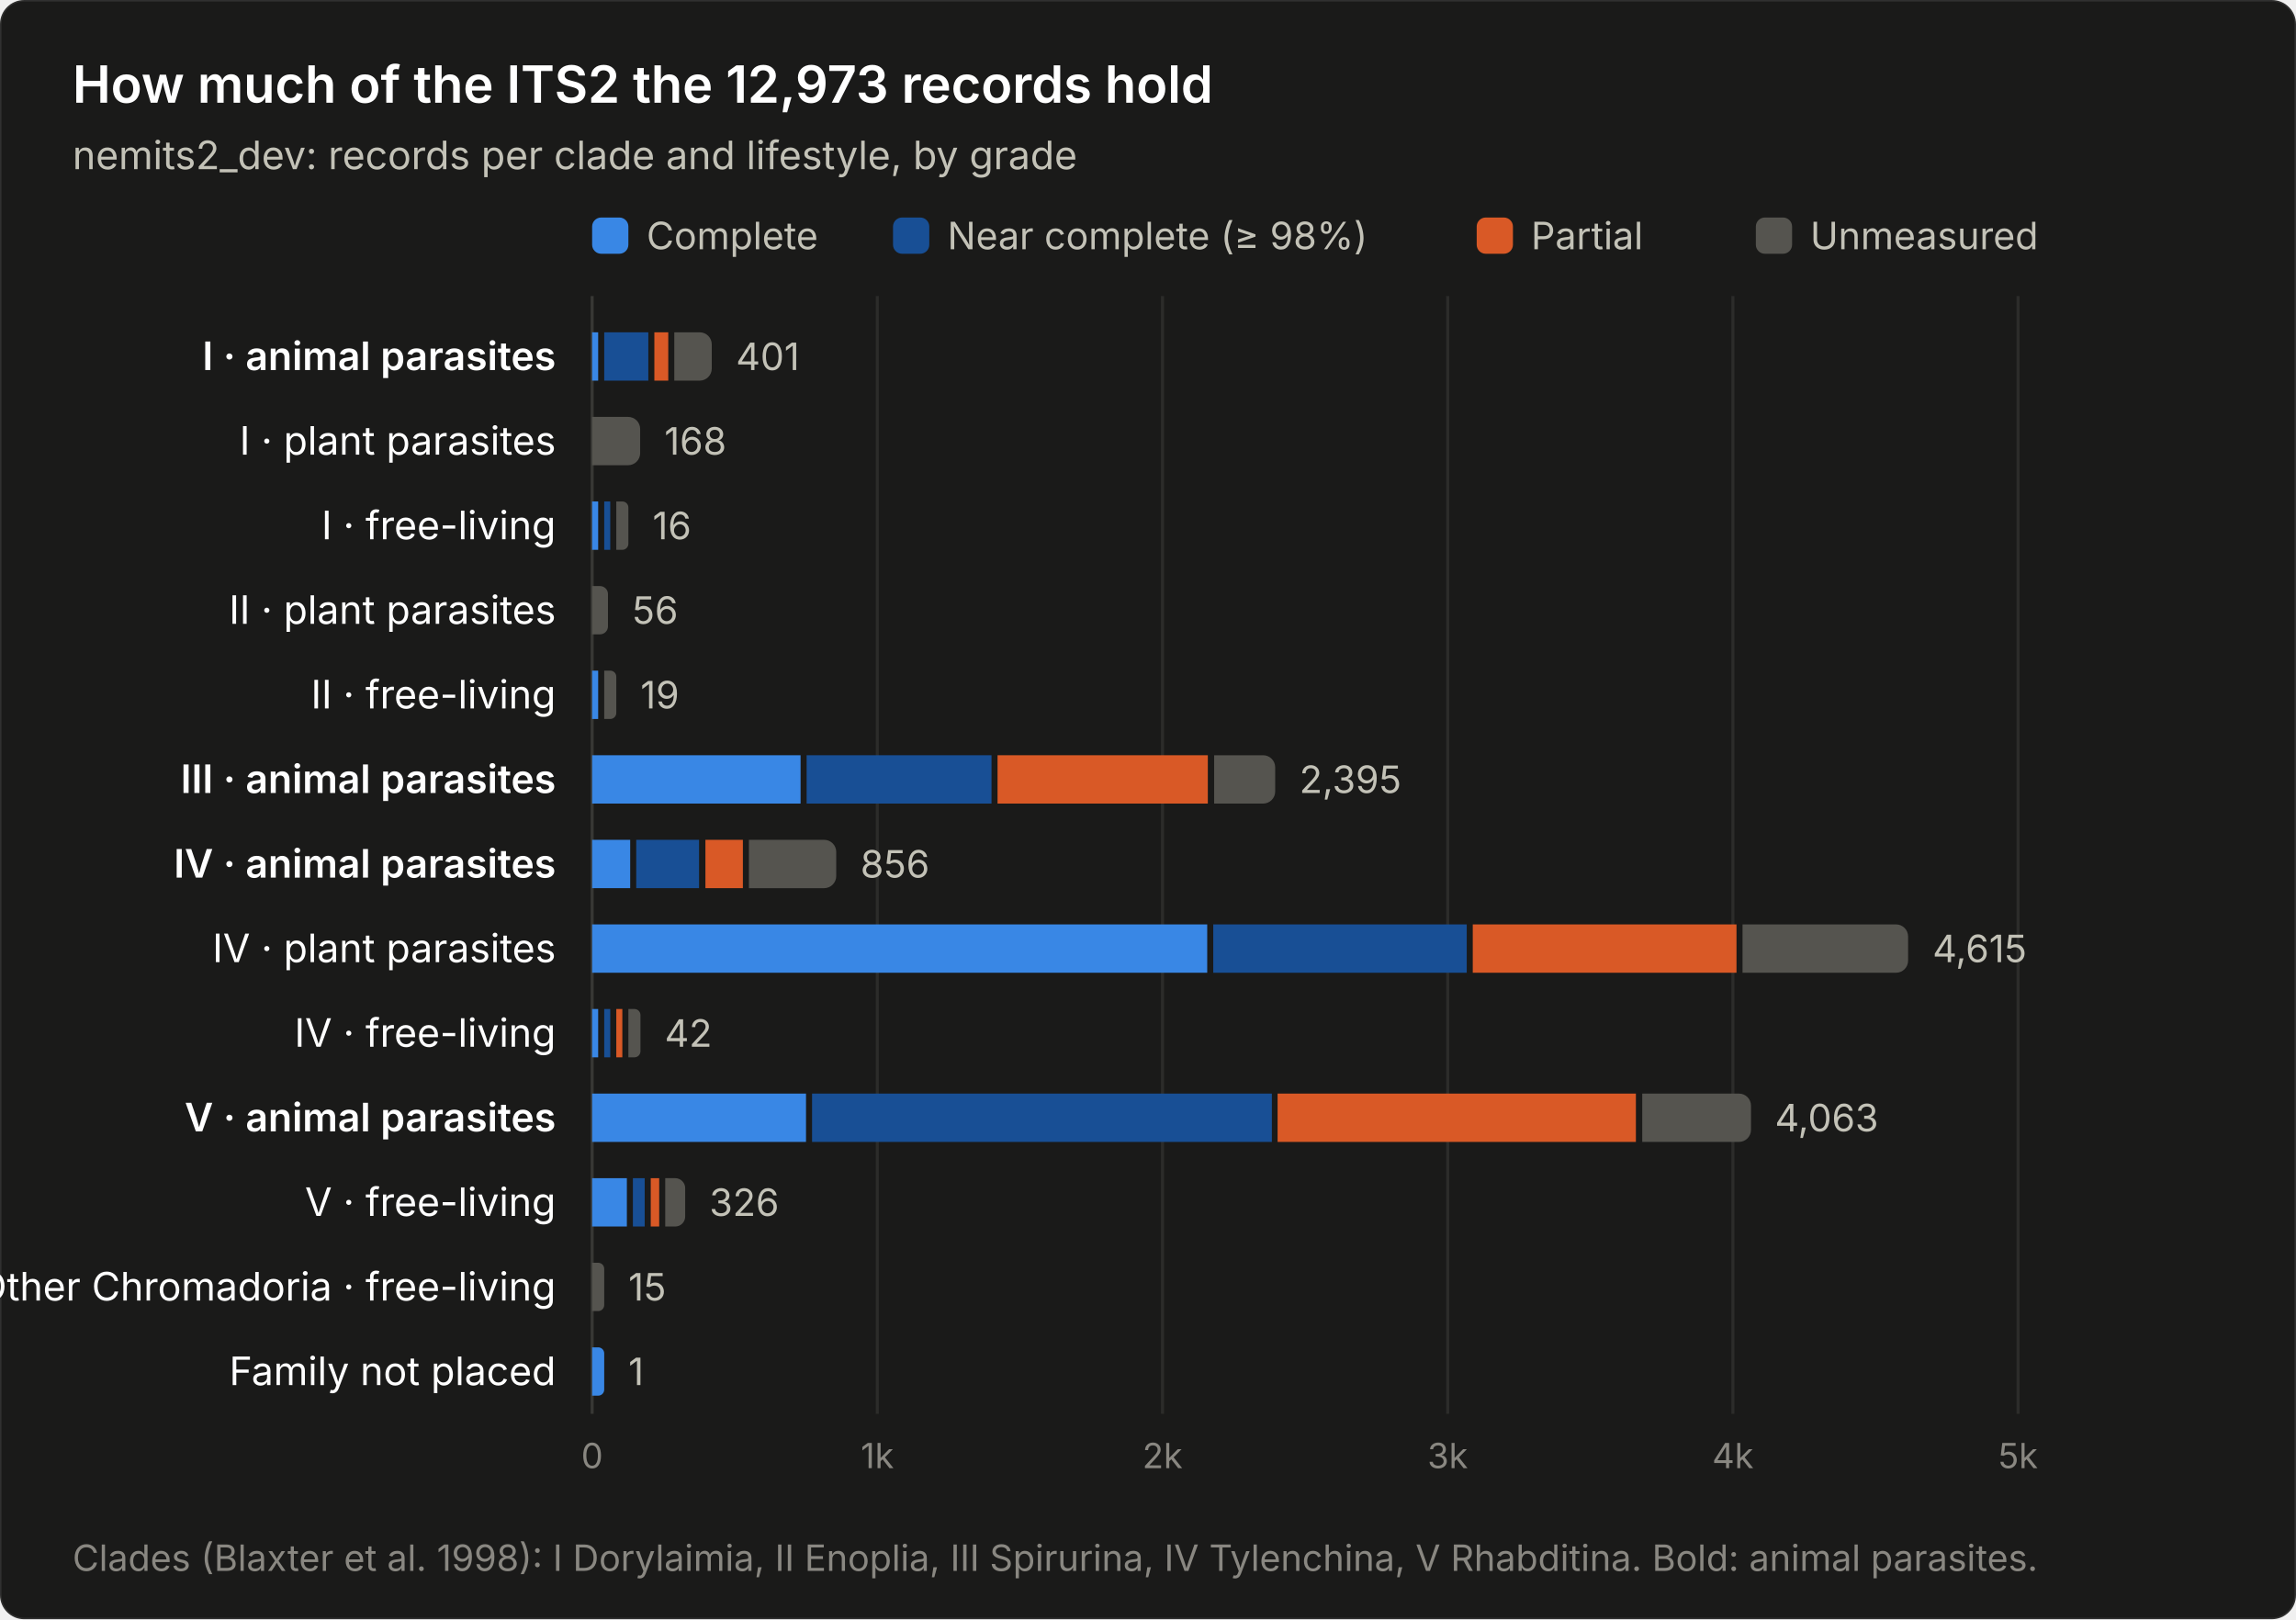
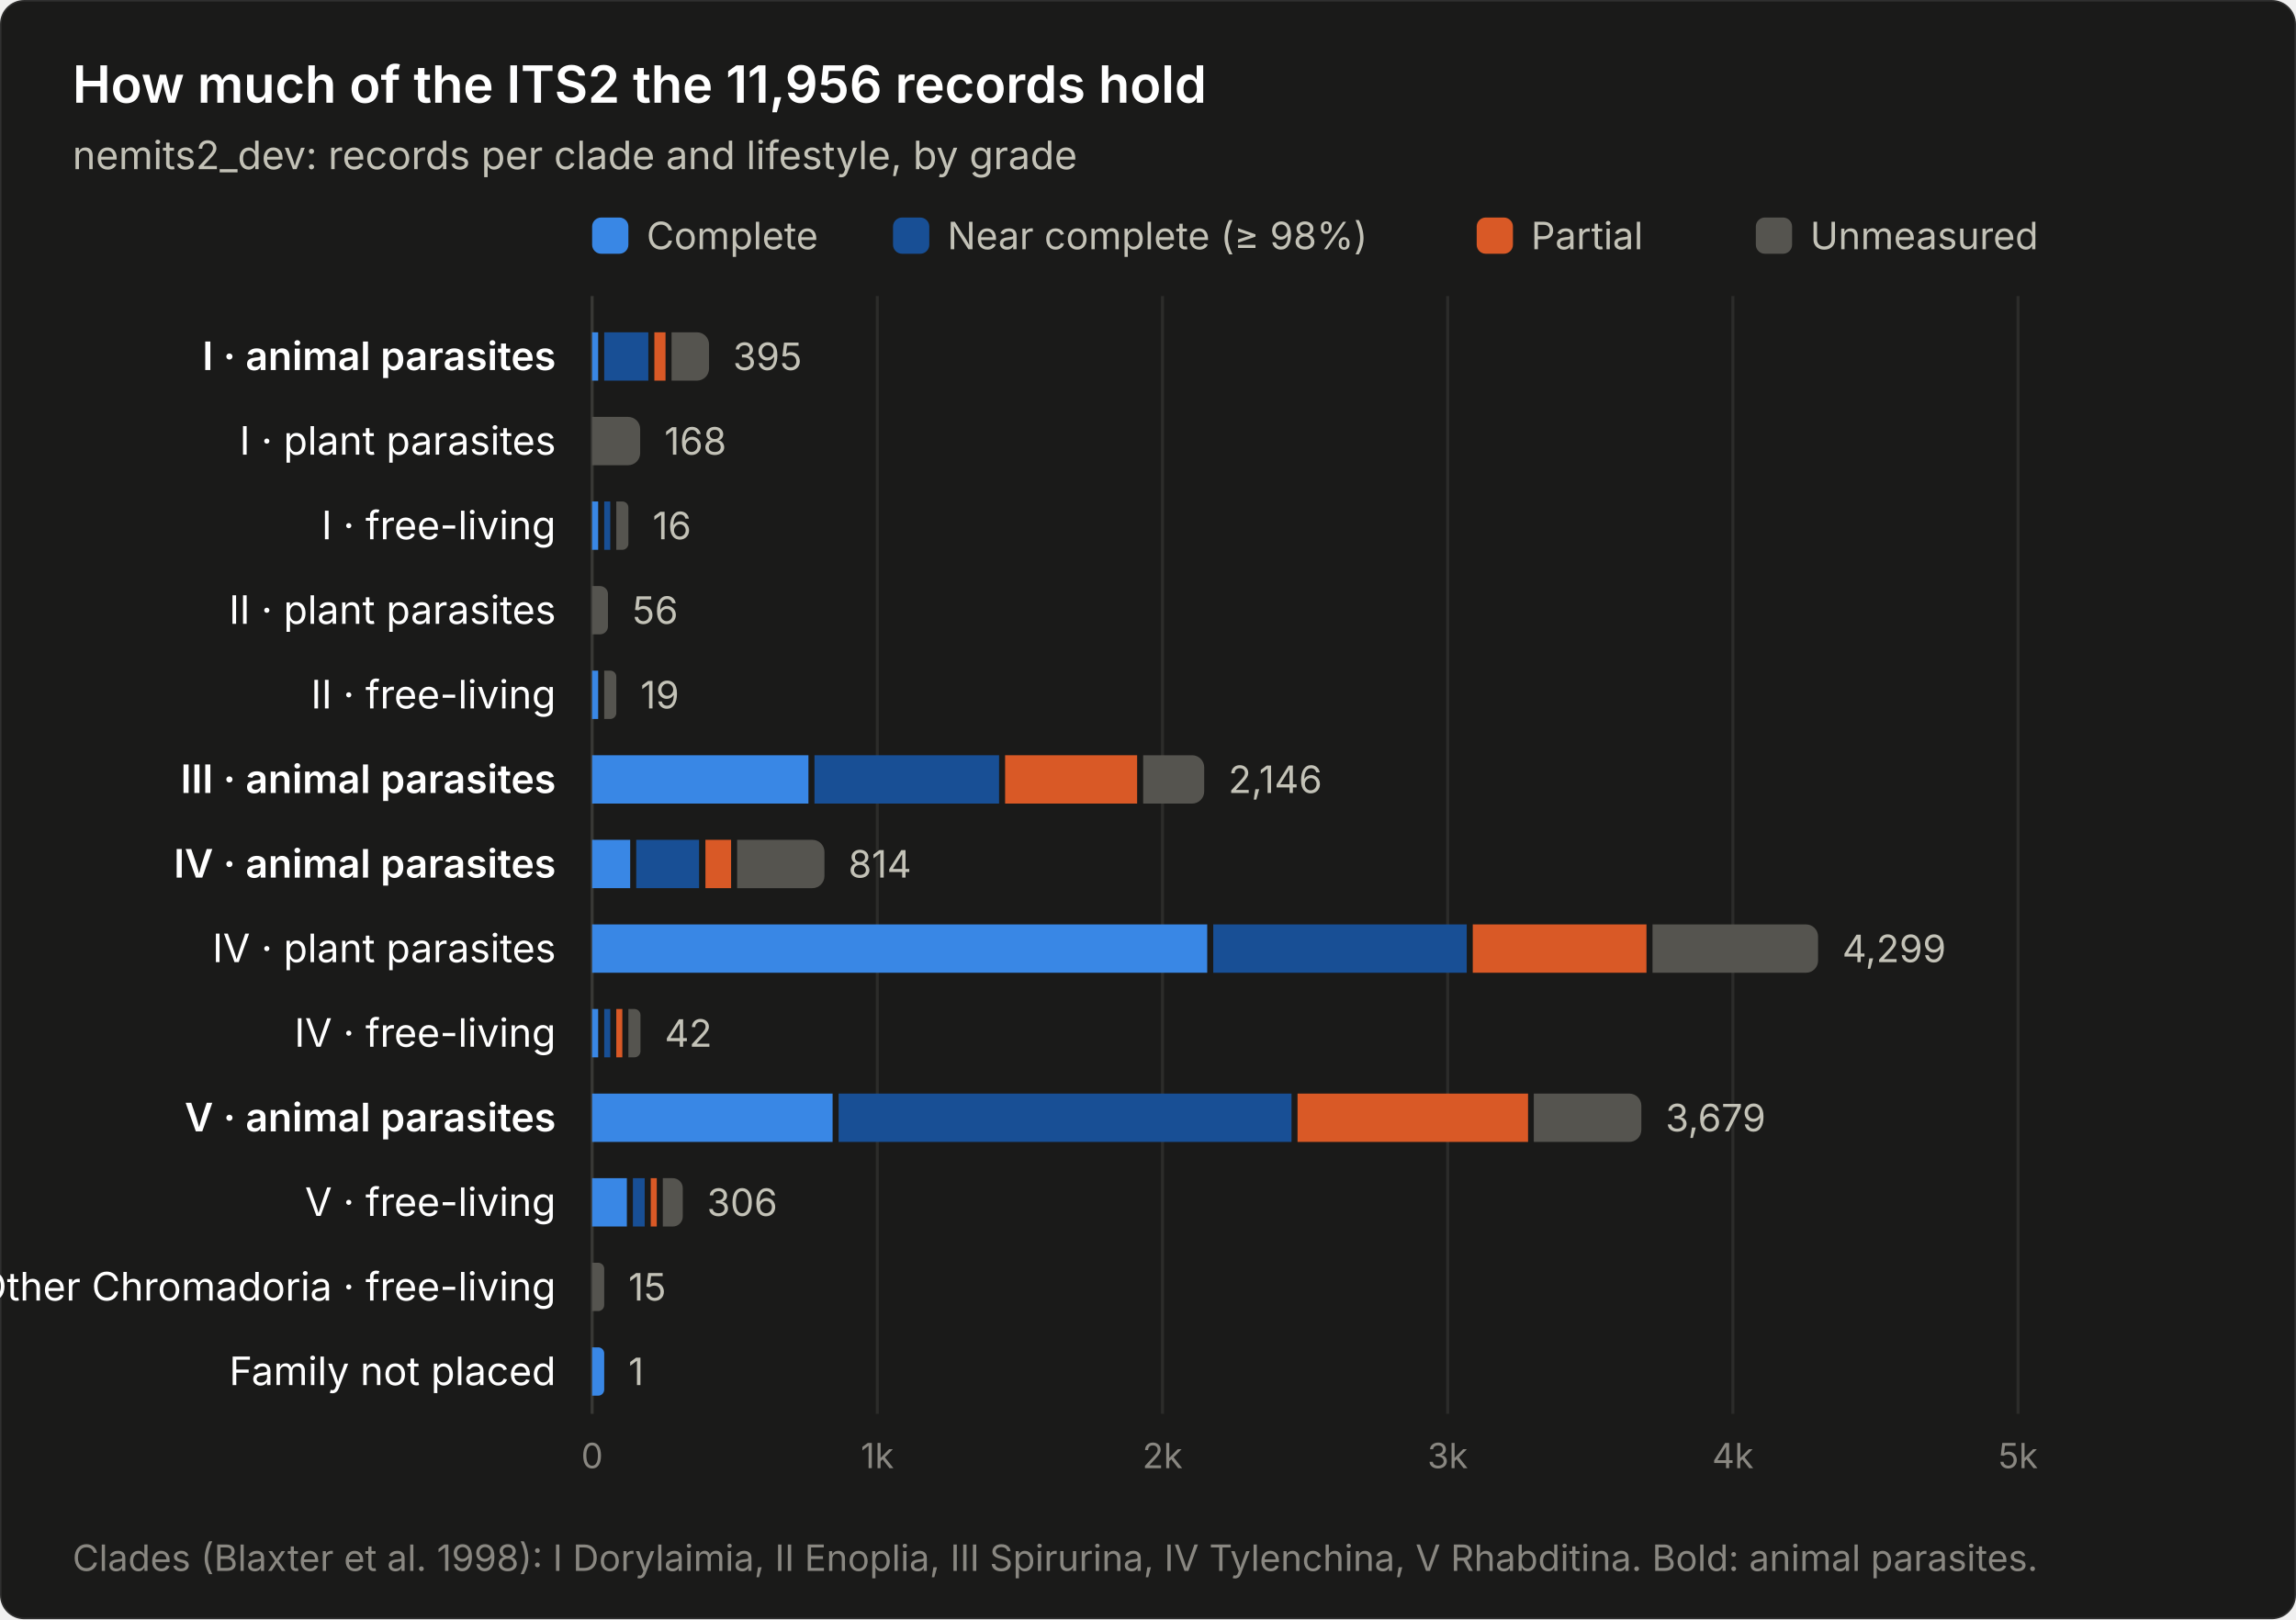
- <svg xmlns="http://www.w3.org/2000/svg" width="760" height="536" viewBox="0 0 760 536" font-family="system-ui, -apple-system, &quot;Segoe UI&quot;, sans-serif" role="img" aria-label="How much of the ITS2 the 12,973 records hold">
+ <svg xmlns="http://www.w3.org/2000/svg" width="760" height="536" viewBox="0 0 760 536" font-family="system-ui, -apple-system, &quot;Segoe UI&quot;, sans-serif" role="img" aria-label="How much of the ITS2 the 11,956 records hold">
  <rect width="760" height="536" rx="8" fill="#1a1a19" stroke="rgba(255,255,255,0.10)" />
-   <text x="24" y="34" font-size="17" font-weight="600" fill="#ffffff">How much of the ITS2 the 12,973 records hold</text>
+   <text x="24" y="34" font-size="17" font-weight="600" fill="#ffffff">How much of the ITS2 the 11,956 records hold</text>
  <text x="24" y="56" font-size="13" fill="#c3c2b7">nemits2_dev: records per clade and lifestyle, by grade</text>
  <rect x="196" y="72" width="12" height="12" rx="3" fill="#3987e5" />
  <text x="214" y="82.5" font-size="12.5" fill="#c3c2b7">Complete</text>
  <rect x="295.6" y="72" width="12" height="12" rx="3" fill="#184f95" />
  <text x="313.6" y="82.5" font-size="12.5" fill="#c3c2b7">Near complete (≥ 98%)</text>
  <rect x="488.8" y="72" width="12" height="12" rx="3" fill="#d95926" />
  <text x="506.8" y="82.5" font-size="12.5" fill="#c3c2b7">Partial</text>
  <rect x="581.2" y="72" width="12" height="12" rx="3" fill="#55544f" />
  <text x="599.2" y="82.5" font-size="12.5" fill="#c3c2b7">Unmeasured</text>
  <line x1="196.0" y1="98" x2="196.0" y2="468" stroke="#383835" stroke-width="1" />
  <text x="196.0" y="486" font-size="11.5" fill="#898781" text-anchor="middle" font-variant-numeric="tabular-nums">0</text>
  <line x1="290.4" y1="98" x2="290.4" y2="468" stroke="#2c2c2a" stroke-width="1" />
  <text x="290.4" y="486" font-size="11.5" fill="#898781" text-anchor="middle" font-variant-numeric="tabular-nums">1k</text>
  <line x1="384.8" y1="98" x2="384.8" y2="468" stroke="#2c2c2a" stroke-width="1" />
  <text x="384.8" y="486" font-size="11.5" fill="#898781" text-anchor="middle" font-variant-numeric="tabular-nums">2k</text>
  <line x1="479.2" y1="98" x2="479.2" y2="468" stroke="#2c2c2a" stroke-width="1" />
  <text x="479.2" y="486" font-size="11.5" fill="#898781" text-anchor="middle" font-variant-numeric="tabular-nums">3k</text>
  <line x1="573.6" y1="98" x2="573.6" y2="468" stroke="#2c2c2a" stroke-width="1" />
  <text x="573.6" y="486" font-size="11.5" fill="#898781" text-anchor="middle" font-variant-numeric="tabular-nums">4k</text>
  <line x1="668.0" y1="98" x2="668.0" y2="468" stroke="#2c2c2a" stroke-width="1" />
  <text x="668.0" y="486" font-size="11.5" fill="#898781" text-anchor="middle" font-variant-numeric="tabular-nums">5k</text>
  <text x="184" y="122.5" font-size="13" font-weight="600" fill="#ffffff" text-anchor="end">I · animal parasites</text>
  <rect x="196.0" y="110.0" width="2.0" height="16" fill="#3987e5" />
  <rect x="200.0" y="110.0" width="14.6" height="16" fill="#184f95" />
-   <rect x="216.6" y="110.0" width="4.6" height="16" fill="#d95926" />
-   <path d="M223.2,110.0 h8.4 a4,4 0 0 1 4,4 v8.0 a4,4 0 0 1 -4,4 h-8.4 z" fill="#55544f" />
-   <text x="243.6" y="122.5" font-size="12.5" fill="#c3c2b7" font-variant-numeric="tabular-nums">401</text>
+   <rect x="216.6" y="110.0" width="3.7" height="16" fill="#d95926" />
+   <path d="M222.3,110.0 h8.4 a4,4 0 0 1 4,4 v8.0 a4,4 0 0 1 -4,4 h-8.4 z" fill="#55544f" />
+   <text x="242.6" y="122.5" font-size="12.5" fill="#c3c2b7" font-variant-numeric="tabular-nums">395</text>
  <text x="184" y="150.5" font-size="13" font-weight="400" fill="#ffffff" text-anchor="end">I · plant parasites</text>
  <path d="M196.0,138.0 h11.9 a4,4 0 0 1 4,4 v8.0 a4,4 0 0 1 -4,4 h-11.9 z" fill="#55544f" />
  <text x="219.9" y="150.5" font-size="12.5" fill="#c3c2b7" font-variant-numeric="tabular-nums">168</text>
  <text x="184" y="178.5" font-size="13" font-weight="400" fill="#ffffff" text-anchor="end">I · free-living</text>
  <rect x="196.0" y="166.0" width="2.0" height="16" fill="#3987e5" />
  <rect x="200.0" y="166.0" width="2.0" height="16" fill="#184f95" />
  <path d="M204.0,166.0 h2.0 a2.0,2.0 0 0 1 2.0,2.0 v12.0 a2.0,2.0 0 0 1 -2.0,2.0 h-2.0 z" fill="#55544f" />
  <text x="216.0" y="178.5" font-size="12.5" fill="#c3c2b7" font-variant-numeric="tabular-nums">16</text>
  <text x="184" y="206.5" font-size="13" font-weight="400" fill="#ffffff" text-anchor="end">II · plant parasites</text>
  <path d="M196.0,194.0 h2.6 a2.643,2.643 0 0 1 2.643,2.643 v10.7 a2.643,2.643 0 0 1 -2.643,2.643 h-2.6 z" fill="#55544f" />
  <text x="209.3" y="206.5" font-size="12.5" fill="#c3c2b7" font-variant-numeric="tabular-nums">56</text>
  <text x="184" y="234.5" font-size="13" font-weight="400" fill="#ffffff" text-anchor="end">II · free-living</text>
  <rect x="196.0" y="222.0" width="2.0" height="16" fill="#3987e5" />
  <path d="M200.0,222.0 h2.0 a2.0,2.0 0 0 1 2.0,2.0 v12.0 a2.0,2.0 0 0 1 -2.0,2.0 h-2.0 z" fill="#55544f" />
  <text x="212.0" y="234.5" font-size="12.5" fill="#c3c2b7" font-variant-numeric="tabular-nums">19</text>
  <text x="184" y="262.5" font-size="13" font-weight="600" fill="#ffffff" text-anchor="end">III · animal parasites</text>
-   <rect x="196.0" y="250.0" width="69.0" height="16" fill="#3987e5" />
-   <rect x="267.0" y="250.0" width="61.2" height="16" fill="#184f95" />
-   <rect x="330.2" y="250.0" width="69.6" height="16" fill="#d95926" />
-   <path d="M401.9,250.0 h16.2 a4,4 0 0 1 4,4 v8.0 a4,4 0 0 1 -4,4 h-16.2 z" fill="#55544f" />
-   <text x="430.1" y="262.5" font-size="12.5" fill="#c3c2b7" font-variant-numeric="tabular-nums">2,395</text>
+   <rect x="196.0" y="250.0" width="71.6" height="16" fill="#3987e5" />
+   <rect x="269.6" y="250.0" width="61.1" height="16" fill="#184f95" />
+   <rect x="332.7" y="250.0" width="43.7" height="16" fill="#d95926" />
+   <path d="M378.4,250.0 h16.2 a4,4 0 0 1 4,4 v8.0 a4,4 0 0 1 -4,4 h-16.2 z" fill="#55544f" />
+   <text x="406.6" y="262.5" font-size="12.5" fill="#c3c2b7" font-variant-numeric="tabular-nums">2,146</text>
  <text x="184" y="290.5" font-size="13" font-weight="600" fill="#ffffff" text-anchor="end">IV · animal parasites</text>
  <rect x="196.0" y="278.0" width="12.6" height="16" fill="#3987e5" />
  <rect x="210.6" y="278.0" width="20.8" height="16" fill="#184f95" />
-   <rect x="233.5" y="278.0" width="12.4" height="16" fill="#d95926" />
-   <path d="M247.9,278.0 h24.9 a4,4 0 0 1 4,4 v8.0 a4,4 0 0 1 -4,4 h-24.9 z" fill="#55544f" />
-   <text x="284.8" y="290.5" font-size="12.5" fill="#c3c2b7" font-variant-numeric="tabular-nums">856</text>
+   <rect x="233.5" y="278.0" width="8.5" height="16" fill="#d95926" />
+   <path d="M244.0,278.0 h24.9 a4,4 0 0 1 4,4 v8.0 a4,4 0 0 1 -4,4 h-24.9 z" fill="#55544f" />
+   <text x="280.8" y="290.5" font-size="12.5" fill="#c3c2b7" font-variant-numeric="tabular-nums">814</text>
  <text x="184" y="318.5" font-size="13" font-weight="400" fill="#ffffff" text-anchor="end">IV · plant parasites</text>
  <rect x="196.0" y="306.0" width="203.6" height="16" fill="#3987e5" />
  <rect x="401.6" y="306.0" width="83.9" height="16" fill="#184f95" />
-   <rect x="487.5" y="306.0" width="87.3" height="16" fill="#d95926" />
-   <path d="M576.8,306.0 h50.8 a4,4 0 0 1 4,4 v8.0 a4,4 0 0 1 -4,4 h-50.8 z" fill="#55544f" />
-   <text x="639.7" y="318.5" font-size="12.5" fill="#c3c2b7" font-variant-numeric="tabular-nums">4,615</text>
+   <rect x="487.5" y="306.0" width="57.5" height="16" fill="#d95926" />
+   <path d="M547.0,306.0 h50.8 a4,4 0 0 1 4,4 v8.0 a4,4 0 0 1 -4,4 h-50.8 z" fill="#55544f" />
+   <text x="609.8" y="318.5" font-size="12.5" fill="#c3c2b7" font-variant-numeric="tabular-nums">4,299</text>
  <text x="184" y="346.5" font-size="13" font-weight="400" fill="#ffffff" text-anchor="end">IV · free-living</text>
  <rect x="196.0" y="334.0" width="2.0" height="16" fill="#3987e5" />
  <rect x="200.0" y="334.0" width="2.0" height="16" fill="#184f95" />
  <rect x="204.0" y="334.0" width="2.0" height="16" fill="#d95926" />
  <path d="M208.0,334.0 h2.0 a2.0,2.0 0 0 1 2.0,2.0 v12.0 a2.0,2.0 0 0 1 -2.0,2.0 h-2.0 z" fill="#55544f" />
  <text x="220.0" y="346.5" font-size="12.5" fill="#c3c2b7" font-variant-numeric="tabular-nums">42</text>
  <text x="184" y="374.5" font-size="13" font-weight="600" fill="#ffffff" text-anchor="end">V · animal parasites</text>
-   <rect x="196.0" y="362.0" width="70.8" height="16" fill="#3987e5" />
-   <rect x="268.8" y="362.0" width="152.2" height="16" fill="#184f95" />
-   <rect x="422.9" y="362.0" width="118.6" height="16" fill="#d95926" />
-   <path d="M543.6,362.0 h32.0 a4,4 0 0 1 4,4 v8.0 a4,4 0 0 1 -4,4 h-32.0 z" fill="#55544f" />
-   <text x="587.5" y="374.5" font-size="12.5" fill="#c3c2b7" font-variant-numeric="tabular-nums">4,063</text>
+   <rect x="196.0" y="362.0" width="79.6" height="16" fill="#3987e5" />
+   <rect x="277.6" y="362.0" width="149.9" height="16" fill="#184f95" />
+   <rect x="429.5" y="362.0" width="76.3" height="16" fill="#d95926" />
+   <path d="M507.7,362.0 h31.6 a4,4 0 0 1 4,4 v8.0 a4,4 0 0 1 -4,4 h-31.6 z" fill="#55544f" />
+   <text x="551.3" y="374.5" font-size="12.5" fill="#c3c2b7" font-variant-numeric="tabular-nums">3,679</text>
  <text x="184" y="402.5" font-size="13" font-weight="400" fill="#ffffff" text-anchor="end">V · free-living</text>
  <rect x="196.0" y="390.0" width="11.5" height="16" fill="#3987e5" />
  <rect x="209.5" y="390.0" width="3.9" height="16" fill="#184f95" />
-   <rect x="215.4" y="390.0" width="2.8" height="16" fill="#d95926" />
-   <path d="M220.2,390.0 h3.3 a3.304,3.304 0 0 1 3.304,3.304 v9.4 a3.304,3.304 0 0 1 -3.304,3.304 h-3.3 z" fill="#55544f" />
-   <text x="234.8" y="402.5" font-size="12.5" fill="#c3c2b7" font-variant-numeric="tabular-nums">326</text>
+   <rect x="215.4" y="390.0" width="2.0" height="16" fill="#d95926" />
+   <path d="M219.4,390.0 h3.3 a3.304,3.304 0 0 1 3.304,3.304 v9.4 a3.304,3.304 0 0 1 -3.304,3.304 h-3.3 z" fill="#55544f" />
+   <text x="234.0" y="402.5" font-size="12.5" fill="#c3c2b7" font-variant-numeric="tabular-nums">306</text>
  <text x="184" y="430.5" font-size="13" font-weight="400" fill="#ffffff" text-anchor="end">Other Chromadoria · free-living</text>
  <path d="M196.0,418.0 h2.0 a2.0,2.0 0 0 1 2.0,2.0 v12.0 a2.0,2.0 0 0 1 -2.0,2.0 h-2.0 z" fill="#55544f" />
  <text x="208.0" y="430.5" font-size="12.5" fill="#c3c2b7" font-variant-numeric="tabular-nums">15</text>
  <text x="184" y="458.5" font-size="13" font-weight="400" fill="#ffffff" text-anchor="end">Family not placed</text>
  <path d="M196.0,446.0 h2.0 a2.0,2.0 0 0 1 2.0,2.0 v12.0 a2.0,2.0 0 0 1 -2.0,2.0 h-2.0 z" fill="#3987e5" />
  <text x="208.0" y="458.5" font-size="12.5" fill="#c3c2b7" font-variant-numeric="tabular-nums">1</text>
  <text x="24" y="520" font-size="12" fill="#898781">Clades (Blaxter et al. 1998): I Dorylaimia, II Enoplia, III Spirurina, IV Tylenchina, V Rhabditina. Bold: animal parasites.</text>
</svg>
